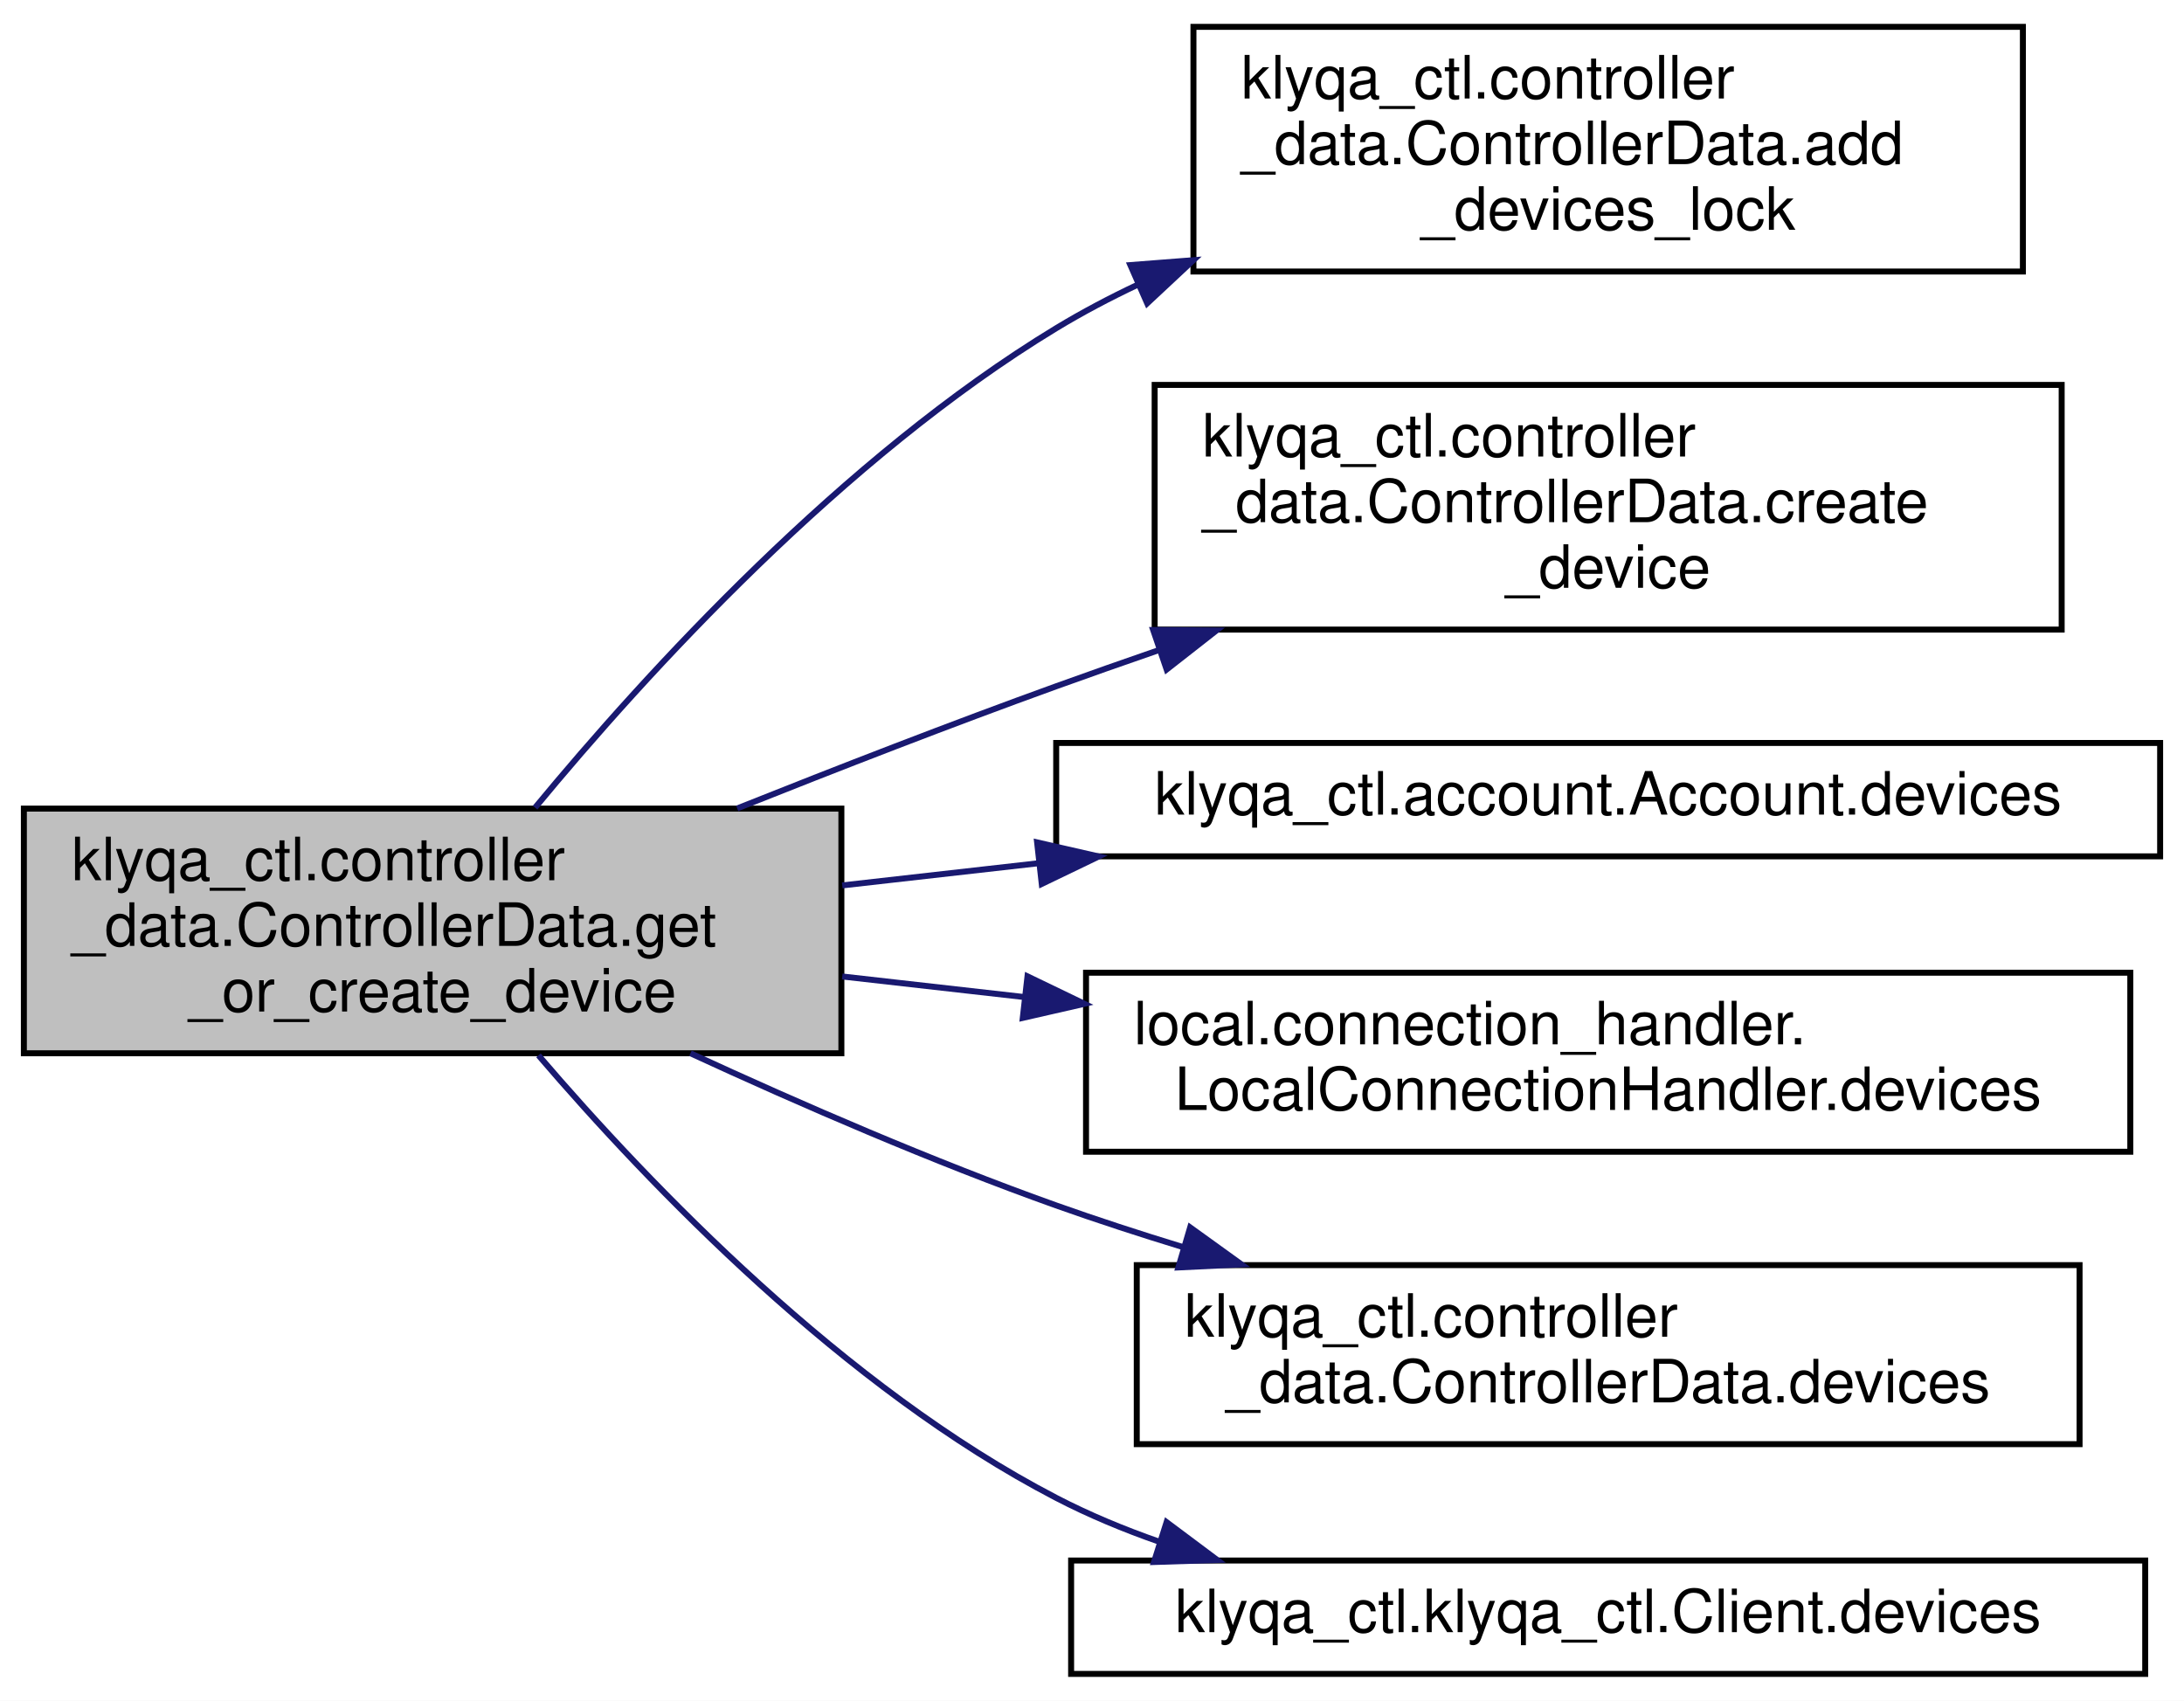
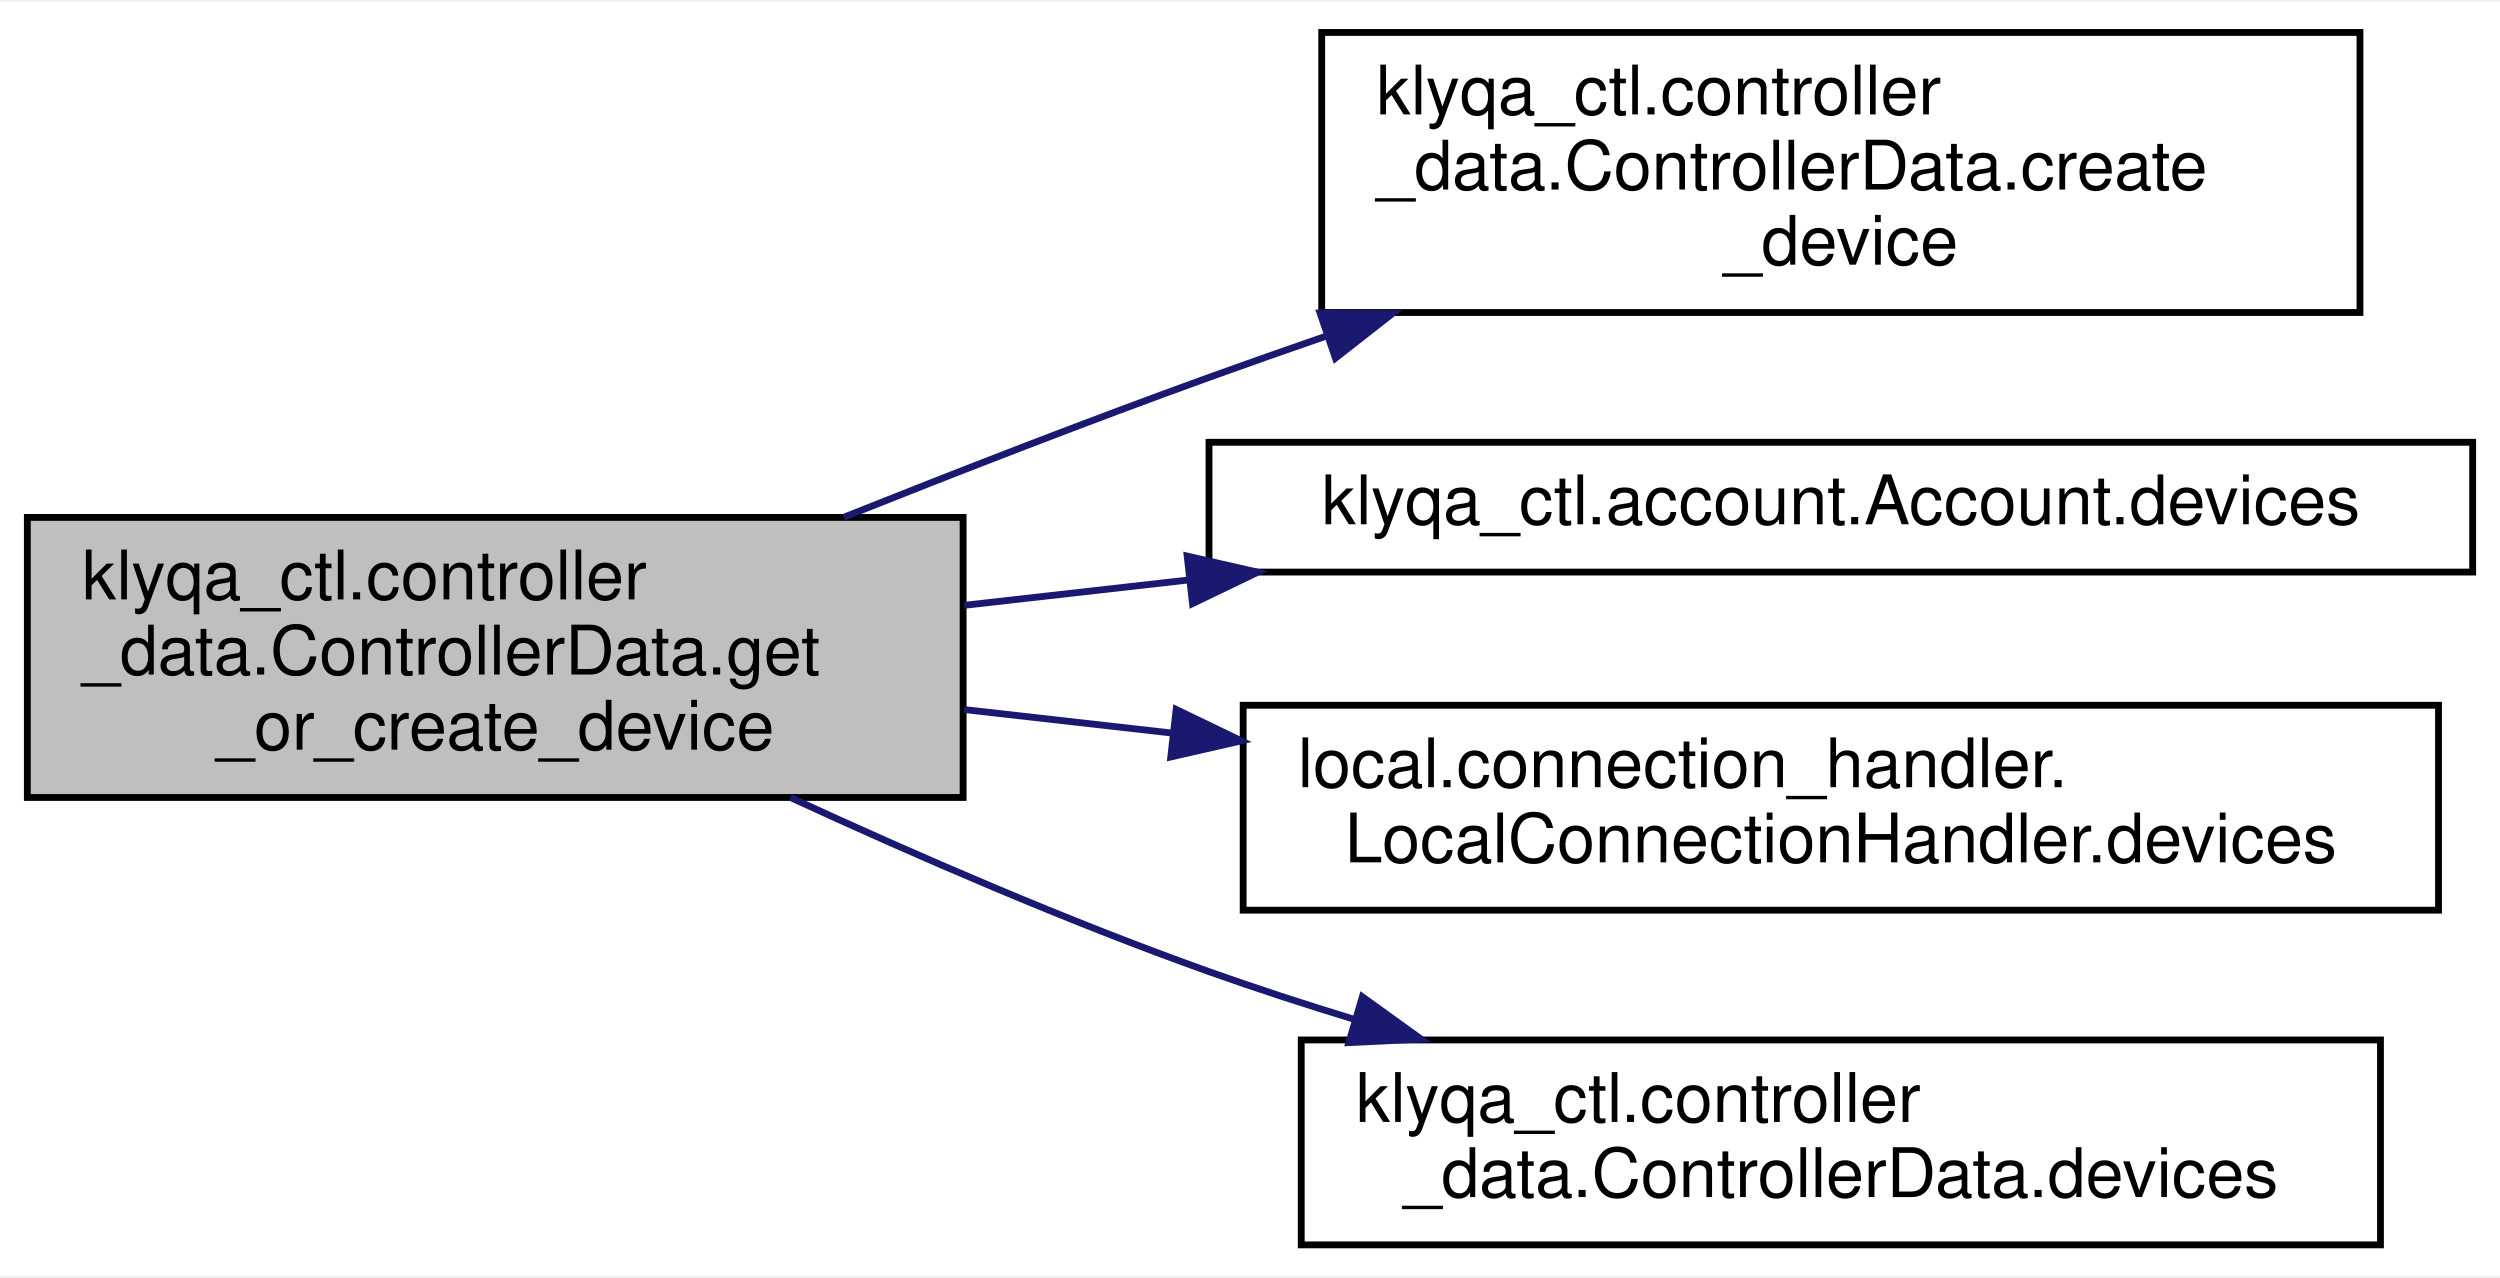
- <svg xmlns="http://www.w3.org/2000/svg" xmlns:xlink="http://www.w3.org/1999/xlink" width="366pt" height="285pt" viewBox="0.00 0.00 366.00 285.00">
-   <g id="graph0" class="graph" transform="scale(1 1) rotate(0) translate(4 281)">
-     <polygon fill="white" stroke="transparent" points="-4,4 -4,-281 362,-281 362,4 -4,4" />
+ <svg xmlns="http://www.w3.org/2000/svg" xmlns:xlink="http://www.w3.org/1999/xlink" width="366pt" height="187pt" viewBox="0.00 0.00 366.00 186.50">
+   <g id="graph0" class="graph" transform="scale(1 1) rotate(0) translate(4 182.5)">
+     <polygon fill="white" stroke="transparent" points="-4,4 -4,-182.5 362,-182.5 362,4 -4,4" />
    <g id="node1" class="node">
      <g id="a_node1">
        <a xlink:title=" ">
-           <polygon fill="#bfbfbf" stroke="black" points="0,-104.5 0,-145.5 137,-145.5 137,-104.5 0,-104.5" />
-           <text text-anchor="start" x="8" y="-133.5" font-family="Helvetica,sans-Serif" font-size="10.00">klyqa_ctl.controller</text>
-           <text text-anchor="start" x="8" y="-122.5" font-family="Helvetica,sans-Serif" font-size="10.00">_data.ControllerData.get</text>
-           <text text-anchor="middle" x="68.5" y="-111.5" font-family="Helvetica,sans-Serif" font-size="10.00">_or_create_device</text>
+           <polygon fill="#bfbfbf" stroke="black" points="0,-66 0,-107 137,-107 137,-66 0,-66" />
+           <text text-anchor="start" x="8" y="-95" font-family="Helvetica,sans-Serif" font-size="10.00">klyqa_ctl.controller</text>
+           <text text-anchor="start" x="8" y="-84" font-family="Helvetica,sans-Serif" font-size="10.00">_data.ControllerData.get</text>
+           <text text-anchor="middle" x="68.5" y="-73" font-family="Helvetica,sans-Serif" font-size="10.00">_or_create_device</text>
        </a>
      </g>
    </g>
    <g id="node2" class="node">
      <g id="a_node2">
-         <a xlink:href="classklyqa__ctl_1_1controller__data_1_1ControllerData.html#acf121380378cde9a2041430bac89ac97" target="_top" xlink:title=" ">
-           <polygon fill="white" stroke="black" points="196,-235.5 196,-276.5 335,-276.5 335,-235.5 196,-235.5" />
-           <text text-anchor="start" x="204" y="-264.5" font-family="Helvetica,sans-Serif" font-size="10.00">klyqa_ctl.controller</text>
-           <text text-anchor="start" x="204" y="-253.5" font-family="Helvetica,sans-Serif" font-size="10.00">_data.ControllerData.add</text>
-           <text text-anchor="middle" x="265.5" y="-242.5" font-family="Helvetica,sans-Serif" font-size="10.00">_devices_lock</text>
+         <a xlink:href="classklyqa__ctl_1_1controller__data_1_1ControllerData.html#afe5d9ecd2aec0bad65f3be2ed0ff4ce1" target="_top" xlink:title=" ">
+           <polygon fill="white" stroke="black" points="189.5,-137 189.5,-178 341.5,-178 341.5,-137 189.5,-137" />
+           <text text-anchor="start" x="197.5" y="-166" font-family="Helvetica,sans-Serif" font-size="10.00">klyqa_ctl.controller</text>
+           <text text-anchor="start" x="197.5" y="-155" font-family="Helvetica,sans-Serif" font-size="10.00">_data.ControllerData.create</text>
+           <text text-anchor="middle" x="265.5" y="-144" font-family="Helvetica,sans-Serif" font-size="10.00">_device</text>
        </a>
      </g>
    </g>
    <g id="edge1" class="edge">
-       <path fill="none" stroke="midnightblue" d="M85.67,-145.66C104.42,-168.34 137.36,-204.39 173,-226 177.36,-228.64 181.97,-231.08 186.72,-233.32" />
-       <polygon fill="midnightblue" stroke="midnightblue" points="185.43,-236.58 195.99,-237.4 188.25,-230.17 185.43,-236.58" />
+       <path fill="none" stroke="midnightblue" d="M119.54,-107.03C136.44,-113.77 155.46,-121.16 173,-127.5 178.54,-129.5 184.29,-131.52 190.08,-133.52" />
+       <polygon fill="midnightblue" stroke="midnightblue" points="189.25,-136.93 199.85,-136.84 191.51,-130.31 189.25,-136.93" />
    </g>
    <g id="node3" class="node">
      <g id="a_node3">
-         <a xlink:href="classklyqa__ctl_1_1controller__data_1_1ControllerData.html#afe5d9ecd2aec0bad65f3be2ed0ff4ce1" target="_top" xlink:title=" ">
-           <polygon fill="white" stroke="black" points="189.5,-175.5 189.5,-216.5 341.5,-216.5 341.5,-175.5 189.5,-175.5" />
-           <text text-anchor="start" x="197.5" y="-204.5" font-family="Helvetica,sans-Serif" font-size="10.00">klyqa_ctl.controller</text>
-           <text text-anchor="start" x="197.5" y="-193.5" font-family="Helvetica,sans-Serif" font-size="10.00">_data.ControllerData.create</text>
-           <text text-anchor="middle" x="265.5" y="-182.5" font-family="Helvetica,sans-Serif" font-size="10.00">_device</text>
+         <a xlink:href="classklyqa__ctl_1_1account_1_1Account.html#a2265c38daf6829c96c852ad4a288b42d" target="_top" xlink:title=" ">
+           <polygon fill="white" stroke="black" points="173,-99 173,-118 358,-118 358,-99 173,-99" />
+           <text text-anchor="middle" x="265.5" y="-106" font-family="Helvetica,sans-Serif" font-size="10.00">klyqa_ctl.account.Account.devices</text>
        </a>
      </g>
    </g>
    <g id="edge2" class="edge">
-       <path fill="none" stroke="midnightblue" d="M119.54,-145.53C136.44,-152.27 155.46,-159.66 173,-166 178.54,-168 184.29,-170.02 190.08,-172.02" />
-       <polygon fill="midnightblue" stroke="midnightblue" points="189.25,-175.43 199.85,-175.34 191.51,-168.81 189.25,-175.43" />
+       <path fill="none" stroke="midnightblue" d="M137.15,-94.13C147.77,-95.33 158.9,-96.59 169.98,-97.84" />
+       <polygon fill="midnightblue" stroke="midnightblue" points="169.8,-101.34 180.13,-98.98 170.58,-94.38 169.8,-101.34" />
    </g>
    <g id="node4" class="node">
      <g id="a_node4">
-         <a xlink:href="classklyqa__ctl_1_1account_1_1Account.html#a2265c38daf6829c96c852ad4a288b42d" target="_top" xlink:title=" ">
-           <polygon fill="white" stroke="black" points="173,-137.5 173,-156.5 358,-156.5 358,-137.5 173,-137.5" />
-           <text text-anchor="middle" x="265.5" y="-144.5" font-family="Helvetica,sans-Serif" font-size="10.00">klyqa_ctl.account.Account.devices</text>
+         <a xlink:href="classlocal_1_1connection__handler_1_1LocalConnectionHandler.html#a4d307f6bd0b66f3cb9fac3057fc87972" target="_top" xlink:title=" ">
+           <polygon fill="white" stroke="black" points="178,-49.5 178,-79.5 353,-79.5 353,-49.5 178,-49.5" />
+           <text text-anchor="start" x="186" y="-67.5" font-family="Helvetica,sans-Serif" font-size="10.00">local.connection_handler.</text>
+           <text text-anchor="middle" x="265.5" y="-56.5" font-family="Helvetica,sans-Serif" font-size="10.00">LocalConnectionHandler.devices</text>
        </a>
      </g>
    </g>
    <g id="edge3" class="edge">
-       <path fill="none" stroke="midnightblue" d="M137.15,-132.63C147.77,-133.83 158.9,-135.09 169.98,-136.34" />
-       <polygon fill="midnightblue" stroke="midnightblue" points="169.8,-139.84 180.13,-137.48 170.58,-132.88 169.8,-139.84" />
+       <path fill="none" stroke="midnightblue" d="M137.15,-78.87C146.97,-77.76 157.24,-76.6 167.49,-75.44" />
+       <polygon fill="midnightblue" stroke="midnightblue" points="168.19,-78.89 177.73,-74.29 167.4,-71.93 168.19,-78.89" />
    </g>
    <g id="node5" class="node">
      <g id="a_node5">
-         <a xlink:href="classlocal_1_1connection__handler_1_1LocalConnectionHandler.html#a4d307f6bd0b66f3cb9fac3057fc87972" target="_top" xlink:title=" ">
-           <polygon fill="white" stroke="black" points="178,-88 178,-118 353,-118 353,-88 178,-88" />
-           <text text-anchor="start" x="186" y="-106" font-family="Helvetica,sans-Serif" font-size="10.00">local.connection_handler.</text>
-           <text text-anchor="middle" x="265.5" y="-95" font-family="Helvetica,sans-Serif" font-size="10.00">LocalConnectionHandler.devices</text>
+         <a xlink:href="classklyqa__ctl_1_1controller__data_1_1ControllerData.html#adf7af423388a9a883c428cf71e217650" target="_top" xlink:title=" ">
+           <polygon fill="white" stroke="black" points="186.5,-0.5 186.5,-30.5 344.5,-30.5 344.5,-0.5 186.5,-0.5" />
+           <text text-anchor="start" x="194.5" y="-18.5" font-family="Helvetica,sans-Serif" font-size="10.00">klyqa_ctl.controller</text>
+           <text text-anchor="middle" x="265.5" y="-7.5" font-family="Helvetica,sans-Serif" font-size="10.00">_data.ControllerData.devices</text>
        </a>
      </g>
    </g>
    <g id="edge4" class="edge">
-       <path fill="none" stroke="midnightblue" d="M137.15,-117.37C146.97,-116.26 157.24,-115.1 167.49,-113.94" />
-       <polygon fill="midnightblue" stroke="midnightblue" points="168.19,-117.39 177.73,-112.79 167.4,-110.43 168.19,-117.39" />
-     </g>
-     <g id="node6" class="node">
-       <g id="a_node6">
-         <a xlink:href="classklyqa__ctl_1_1controller__data_1_1ControllerData.html#adf7af423388a9a883c428cf71e217650" target="_top" xlink:title=" ">
-           <polygon fill="white" stroke="black" points="186.5,-39 186.5,-69 344.5,-69 344.5,-39 186.5,-39" />
-           <text text-anchor="start" x="194.5" y="-57" font-family="Helvetica,sans-Serif" font-size="10.00">klyqa_ctl.controller</text>
-           <text text-anchor="middle" x="265.5" y="-46" font-family="Helvetica,sans-Serif" font-size="10.00">_data.ControllerData.devices</text>
-         </a>
-       </g>
-     </g>
-     <g id="edge5" class="edge">
-       <path fill="none" stroke="midnightblue" d="M111.71,-104.5C130.25,-95.95 152.44,-86.33 173,-79 179.83,-76.57 187.01,-74.23 194.22,-72.03" />
-       <polygon fill="midnightblue" stroke="midnightblue" points="195.45,-75.32 204.05,-69.12 193.47,-68.61 195.45,-75.32" />
-     </g>
-     <g id="node7" class="node">
-       <g id="a_node7">
-         <a xlink:href="classklyqa__ctl_1_1klyqa__ctl_1_1Client.html#ab6e5eda10fb712850c3fb311fd1cd4a0" target="_top" xlink:title=" ">
-           <polygon fill="white" stroke="black" points="175.5,-0.5 175.5,-19.5 355.5,-19.5 355.5,-0.5 175.5,-0.5" />
-           <text text-anchor="middle" x="265.5" y="-7.5" font-family="Helvetica,sans-Serif" font-size="10.00">klyqa_ctl.klyqa_ctl.Client.devices</text>
-         </a>
-       </g>
-     </g>
-     <g id="edge6" class="edge">
-       <path fill="none" stroke="midnightblue" d="M86.24,-104.15C105.01,-82.24 137.5,-48.43 173,-30 178.49,-27.15 184.38,-24.7 190.41,-22.6" />
-       <polygon fill="midnightblue" stroke="midnightblue" points="191.5,-25.93 199.98,-19.59 189.39,-19.25 191.5,-25.93" />
+       <path fill="none" stroke="midnightblue" d="M111.71,-66C130.25,-57.45 152.44,-47.83 173,-40.5 179.83,-38.07 187.01,-35.73 194.22,-33.53" />
+       <polygon fill="midnightblue" stroke="midnightblue" points="195.45,-36.82 204.05,-30.62 193.47,-30.11 195.45,-36.82" />
    </g>
  </g>
</svg>
